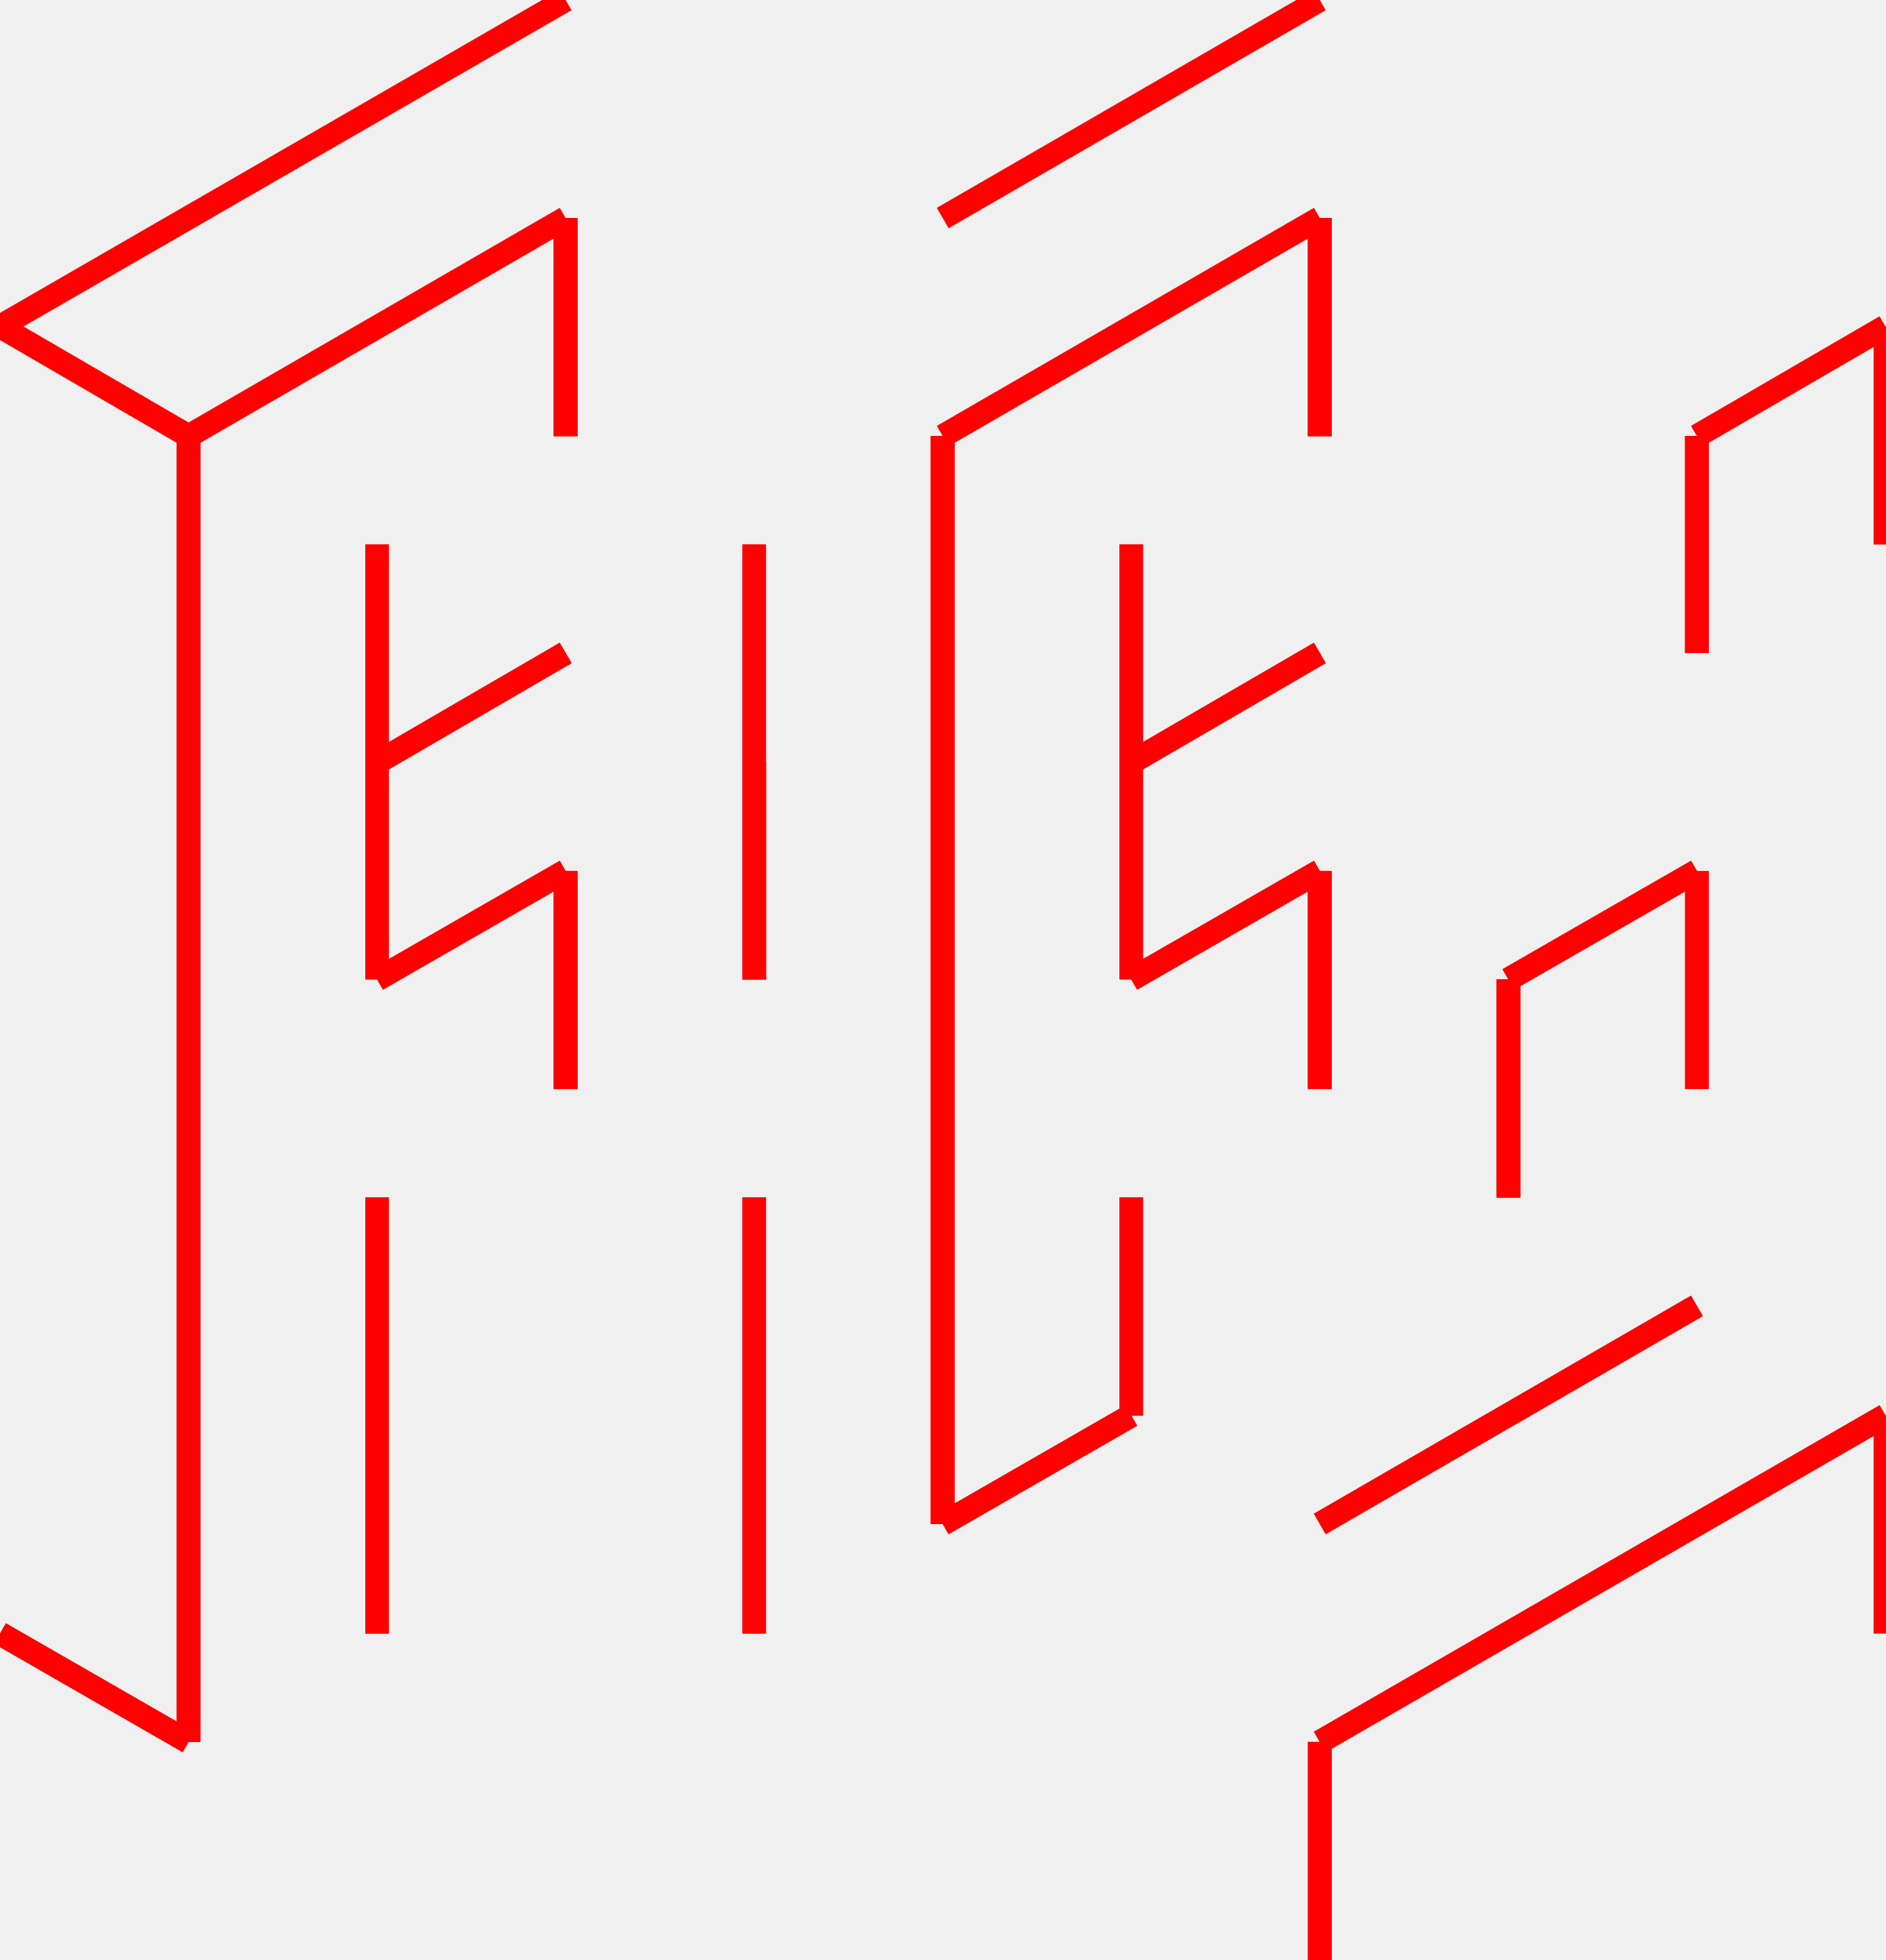
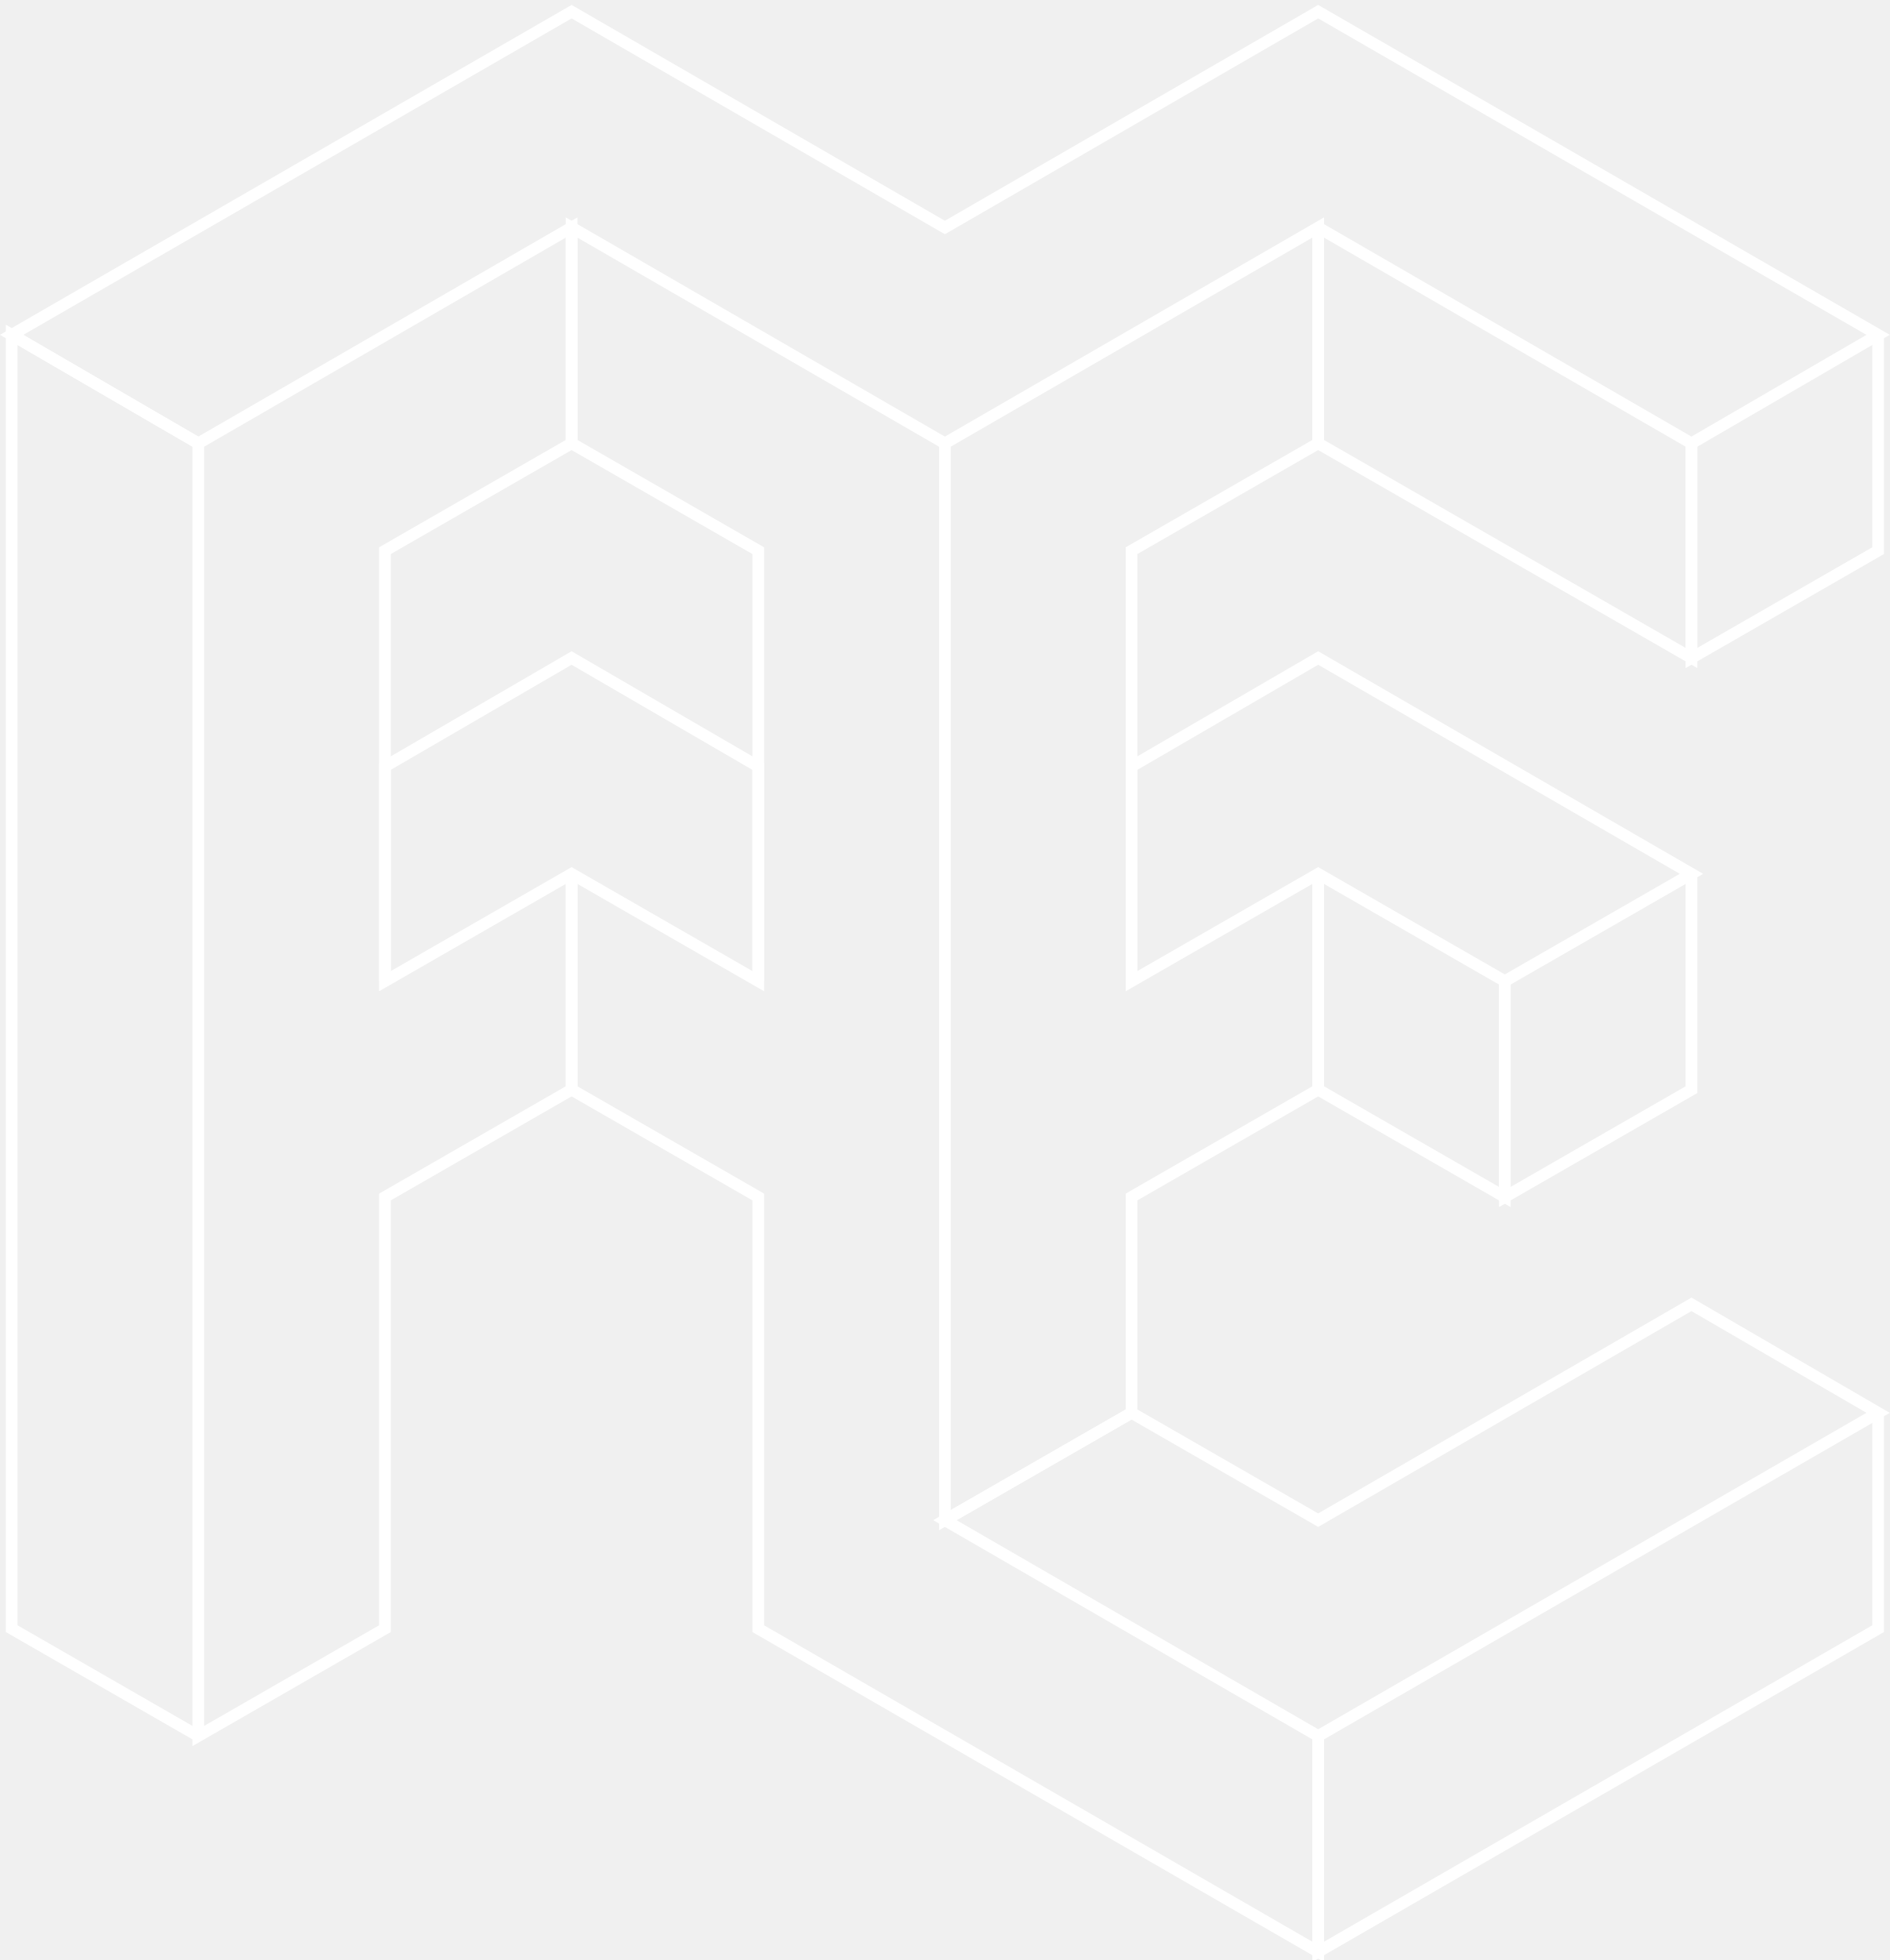
- <svg xmlns="http://www.w3.org/2000/svg" version="1.1" x="0px" y="0px" viewBox="0 0 160 166.3" style="enable-background:new 0 0 160 166.3;" xml:space="preserve">
-   <g id="icon">
-     <line x1="160" y1="120.1" x2="160" y2="138.6" style="stroke:rgb(255,0,0);stroke-width:2" />
-     <line x1="112" y1="166.3" x2="112" y2="147.8" style="stroke:rgb(255,0,0);stroke-width:2" />
-     <line x1="160" y1="27.7" x2="160" y2="46.2" style="stroke:rgb(255,0,0);stroke-width:2" />
-     <line x1="144" y1="55.4" x2="144" y2="37" style="stroke:rgb(255,0,0);stroke-width:2" />
-     <line x1="160" y1="27.7" x2="144" y2="37" style="stroke:rgb(255,0,0);stroke-width:2" />
-     <line x1="112" y1="18.5" x2="80" y2="37" style="stroke:rgb(255,0,0);stroke-width:2" />
-     <line x1="48" y1="18.5" x2="16" y2="37" style="stroke:rgb(255,0,0);stroke-width:2" />
-     <line x1="0" y1="27.7" x2="48" y2="0" style="stroke:rgb(255,0,0);stroke-width:2" />
-     <line x1="80" y1="18.5" x2="112" y2="0" style="stroke:rgb(255,0,0);stroke-width:2" />
-     <line x1="160" y1="120.1" x2="112" y2="147.8 " style="stroke:rgb(255,0,0);stroke-width:2" />
-     <line x1="80" y1="129.3" x2="96" y2="120.1" style="stroke:rgb(255,0,0);stroke-width:2" />
-     <line x1="112" y1="129.3" x2="144" y2="110.8" style="stroke:rgb(255,0,0);stroke-width:2" />
-     <line x1="144" y1="73.9" x2="144" y2="92.4" style="stroke:rgb(255,0,0);stroke-width:2" />
-     <line x1="128" y1="101.6" x2="128" y2="83.1" style="stroke:rgb(255,0,0);stroke-width:2" />
-     <line x1="144" y1="37" x2="144" y2="55.4" style="stroke:rgb(255,0,0);stroke-width:2" />
-     <line x1="112" y1="37" x2="112" y2="18.5" style="stroke:rgb(255,0,0);stroke-width:2" />
-     <line x1="144" y1="73.9" x2="128" y2="83.1" style="stroke:rgb(255,0,0);stroke-width:2" />
-     <line x1="112" y1="73.9" x2="96" y2="83.1" style="stroke:rgb(255,0,0);stroke-width:2" />
-     <line x1="96" y1="64.7" x2="112" y2="55.4" style="stroke:rgb(255,0,0);stroke-width:2" />
-     <line x1="128" y1="83.1" x2="128" y2="101.6" style="stroke:rgb(255,0,0);stroke-width:2" />
-     <line x1="112" y1="92.4" x2="112" y2="73.9" style="stroke:rgb(255,0,0);stroke-width:2" />
-     <line x1="112" y1="147.8" x2="112" y2="166.3" style="stroke:rgb(255,0,0);stroke-width:2" />
-     <line x1="64" y1="138.6" x2="64" y2="101.6" style="stroke:rgb(255,0,0);stroke-width:2" />
-     <line x1="48" y1="92.4" x2="48" y2="73.9" style="stroke:rgb(255,0,0);stroke-width:2" />
-     <line x1="64" y1="83.1" x2="64" y2="46.2" style="stroke:rgb(255,0,0);stroke-width:2" />
-     <line x1="48" y1="37" x2="48" y2="18.5" style="stroke:rgb(255,0,0);stroke-width:2" />
-     <line x1="80" y1="37" x2="80" y2="129.3" style="stroke:rgb(255,0,0);stroke-width:2" />
-     <line x1="112" y1="73.9" x2="112" y2="92.4" style="stroke:rgb(255,0,0);stroke-width:2" />
-     <line x1="96" y1="101.6" x2="96" y2="120.1" style="stroke:rgb(255,0,0);stroke-width:2" />
-     <line x1="80" y1="129.3" x2="80" y2="37" style="stroke:rgb(255,0,0);stroke-width:2" />
-     <line x1="112" y1="18.5" x2="112" y2="37" style="stroke:rgb(255,0,0);stroke-width:2" />
-     <line x1="96" y1="46.2" x2="96" y2="83.1" style="stroke:rgb(255,0,0);stroke-width:2" />
-     <line x1="64" y1="64.7" x2="64" y2="83.1" style="stroke:rgb(255,0,0);stroke-width:2" />
-     <line x1="48" y1="73.9" x2="32" y2="83.1" style="stroke:rgb(255,0,0);stroke-width:2" />
-     <line x1="32" y1="64.7" x2="48" y2="55.4" style="stroke:rgb(255,0,0);stroke-width:2" />
-     <line x1="48" y1="73.9" x2="48" y2="92.4" style="stroke:rgb(255,0,0);stroke-width:2" />
-     <line x1="32" y1="101.6" x2="32" y2="138.6" style="stroke:rgb(255,0,0);stroke-width:2" />
-     <line x1="16" y1="147.8" x2="16" y2="37" style="stroke:rgb(255,0,0);stroke-width:2" />
-     <line x1="48" y1="18.5" x2="48" y2="37" style="stroke:rgb(255,0,0);stroke-width:2" />
-     <line x1="32" y1="46.2" x2="32" y2="83.1" style="stroke:rgb(255,0,0);stroke-width:2" />
-     <line x1="16" y1="147.8" x2="0" y2="138.6" style="stroke:rgb(255,0,0);stroke-width:2" />
-     <line x1="160" y1="120.1" x2="112" y2="147.8 " style="stroke:rgb(255,0,0);stroke-width:2" />
-     <line x1="80" y1="129.3" x2="96" y2="120.1" style="stroke:rgb(255,0,0);stroke-width:2" />
-     <line x1="112" y1="129.3" x2="144" y2="110.8" style="stroke:rgb(255,0,0);stroke-width:2" />
-     <line x1="144" y1="73.9" x2="144" y2="92.4" style="stroke:rgb(255,0,0);stroke-width:2" />
-     <line x1="128" y1="101.6" x2="128" y2="83.1" style="stroke:rgb(255,0,0);stroke-width:2" />
-     <line x1="144" y1="37" x2="144" y2="55.4" style="stroke:rgb(255,0,0);stroke-width:2" />
-     <line x1="112" y1="37" x2="112" y2="18.5" style="stroke:rgb(255,0,0);stroke-width:2" />
-     <line x1="144" y1="73.9" x2="128" y2="83.1" style="stroke:rgb(255,0,0);stroke-width:2" />
-     <line x1="112" y1="73.9" x2="96" y2="83.1" style="stroke:rgb(255,0,0);stroke-width:2" />
-     <line x1="96" y1="64.7" x2="112" y2="55.4" style="stroke:rgb(255,0,0);stroke-width:2" />
-     <line x1="128" y1="83.1" x2="128" y2="101.6" style="stroke:rgb(255,0,0);stroke-width:2" />
-     <line x1="112" y1="92.4" x2="112" y2="73.9" style="stroke:rgb(255,0,0);stroke-width:2" />
-     <line x1="112" y1="147.8" x2="112" y2="166.3" style="stroke:rgb(255,0,0);stroke-width:2" />
-     <line x1="64" y1="138.6" x2="64" y2="101.6" style="stroke:rgb(255,0,0);stroke-width:2" />
-     <line x1="48" y1="92.4" x2="48" y2="73.9" style="stroke:rgb(255,0,0);stroke-width:2" />
-     <line x1="64" y1="83.1" x2="64" y2="46.2" style="stroke:rgb(255,0,0);stroke-width:2" />
-     <line x1="48" y1="37" x2="48" y2="18.5" style="stroke:rgb(255,0,0);stroke-width:2" />
-     <line x1="80" y1="37" x2="80" y2="129.3" style="stroke:rgb(255,0,0);stroke-width:2" />
-     <line x1="112" y1="73.9" x2="112" y2="92.4" style="stroke:rgb(255,0,0);stroke-width:2" />
-     <line x1="96" y1="101.6" x2="96" y2="120.1" style="stroke:rgb(255,0,0);stroke-width:2" />
-     <line x1="80" y1="129.3" x2="80" y2="37" style="stroke:rgb(255,0,0);stroke-width:2" />
-     <line x1="112" y1="18.5" x2="112" y2="37" style="stroke:rgb(255,0,0);stroke-width:2" />
-     <line x1="96" y1="46.2" x2="96" y2="83.1" style="stroke:rgb(255,0,0);stroke-width:2" />
-     <line x1="64" y1="64.7" x2="64" y2="83.1" style="stroke:rgb(255,0,0);stroke-width:2" />
-     <line x1="48" y1="73.9" x2="32" y2="83.1" style="stroke:rgb(255,0,0);stroke-width:2" />
-     <line x1="32" y1="64.7" x2="48" y2="55.4" style="stroke:rgb(255,0,0);stroke-width:2" />
-     <line x1="48" y1="73.9" x2="48" y2="92.4" style="stroke:rgb(255,0,0);stroke-width:2" />
-     <line x1="32" y1="101.6" x2="32" y2="138.6" style="stroke:rgb(255,0,0);stroke-width:2" />
-     <line x1="16" y1="147.8" x2="16" y2="37" style="stroke:rgb(255,0,0);stroke-width:2" />
-     <line x1="48" y1="18.5" x2="48" y2="37" style="stroke:rgb(255,0,0);stroke-width:2" />
-     <line x1="32" y1="46.2" x2="32" y2="83.1" style="stroke:rgb(255,0,0);stroke-width:2" />
-     <line x1="16" y1="147.8" x2="0" y2="138.6" style="stroke:rgb(255,0,0);stroke-width:2" />
-     <line x1="0" y1="27.7" x2="16" y2="37" style="stroke:rgb(255,0,0);stroke-width:2" />
+ <svg xmlns="http://www.w3.org/2000/svg" width="162px" height="168px" viewBox="0 0 162 168" version="1.1">
+   <defs />
+   <g id="Page-1" stroke="none" stroke-width="1" fill="none" fill-rule="evenodd">
+     <g id="borders" transform="translate(1, 1)" stroke="#FFFFFF">
+       <polyline id="Shape" points="160 120.1 160 138.6 112 166.3 112 147.8" />
+       <polyline id="Shape" points="160 27.7 160 46.2 144 55.4 144 37" />
+       <polyline id="Shape" points="16 37 0 27.7 48 0 80 18.5 112 0 160 27.7 144 37 112 18.5" />
+       <polygon id="Shape" points="160 120.1 112 147.8 80 129.3 96 120.1 112 129.3 144 110.8" />
+       <polyline id="Shape" points="144 73.9 144 92.4 128 101.6 128 83.1" />
+       <polyline id="Shape" points="144 37 144 55.4 112 37 112 18.5" />
+       <polygon id="Shape" points="144 73.9 128 83.1 112 73.9 96 83.1 96 64.7 112 55.4" />
+       <polyline id="Shape" points="128 83.1 128 101.6 112 92.4 112 73.9" />
+       <path d="M112,147.8 L112,166.3 L64,138.6 L64,101.6 L48,92.4 L48,73.9 M64,83.1 L64,46.2 L48,37 L48,18.5 L80,37" id="Shape" />
+       <polyline id="Shape" points="112 73.9 112 92.4 96 101.6 96 120.1 80 129.3 80 37 112 18.5 112 37 96 46.2 96 83.1" />
+       <polygon id="Shape" points="64 64.7 64 83.1 48 73.9 32 83.1 32 64.7 48 55.4" />
+       <polyline id="Shape" points="48 73.9 48 92.4 32 101.6 32 138.6 16 147.8 16 37 48 18.5 48 37 32 46.2 32 83.1" />
+       <polyline id="Shape" points="16 147.8 0 138.6 0 27.7 16 37" />
+     </g>
  </g>
</svg>
